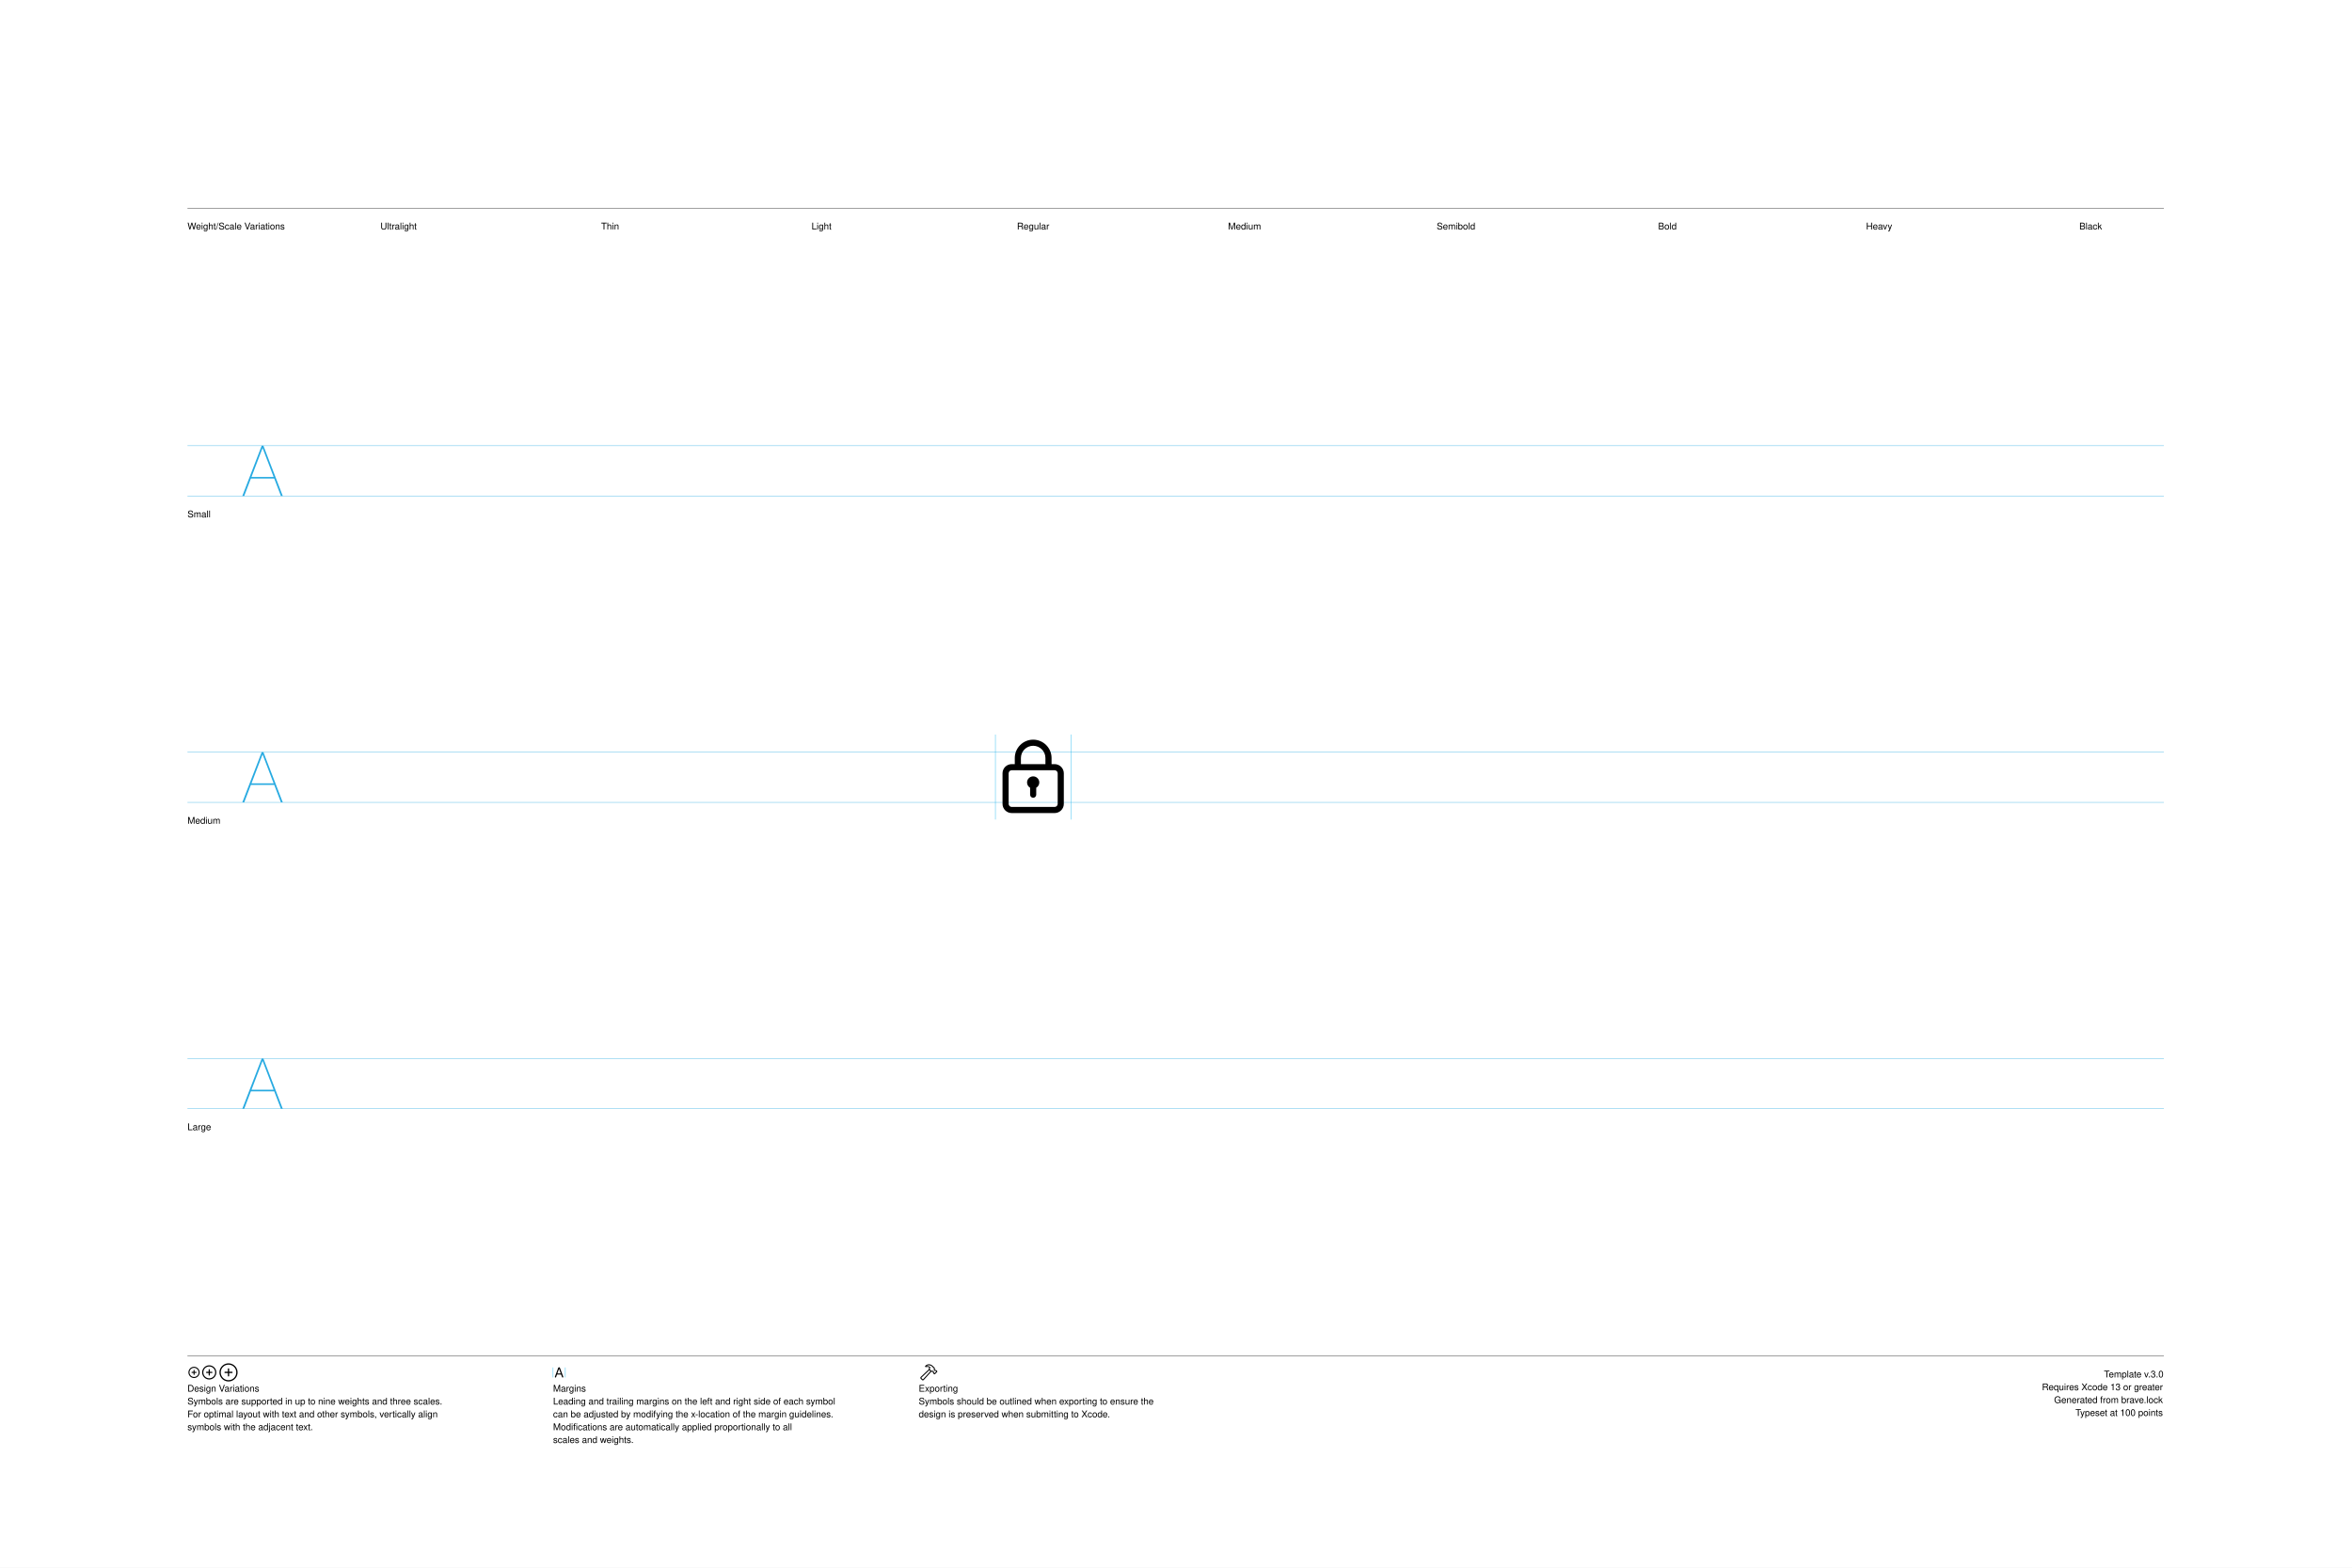
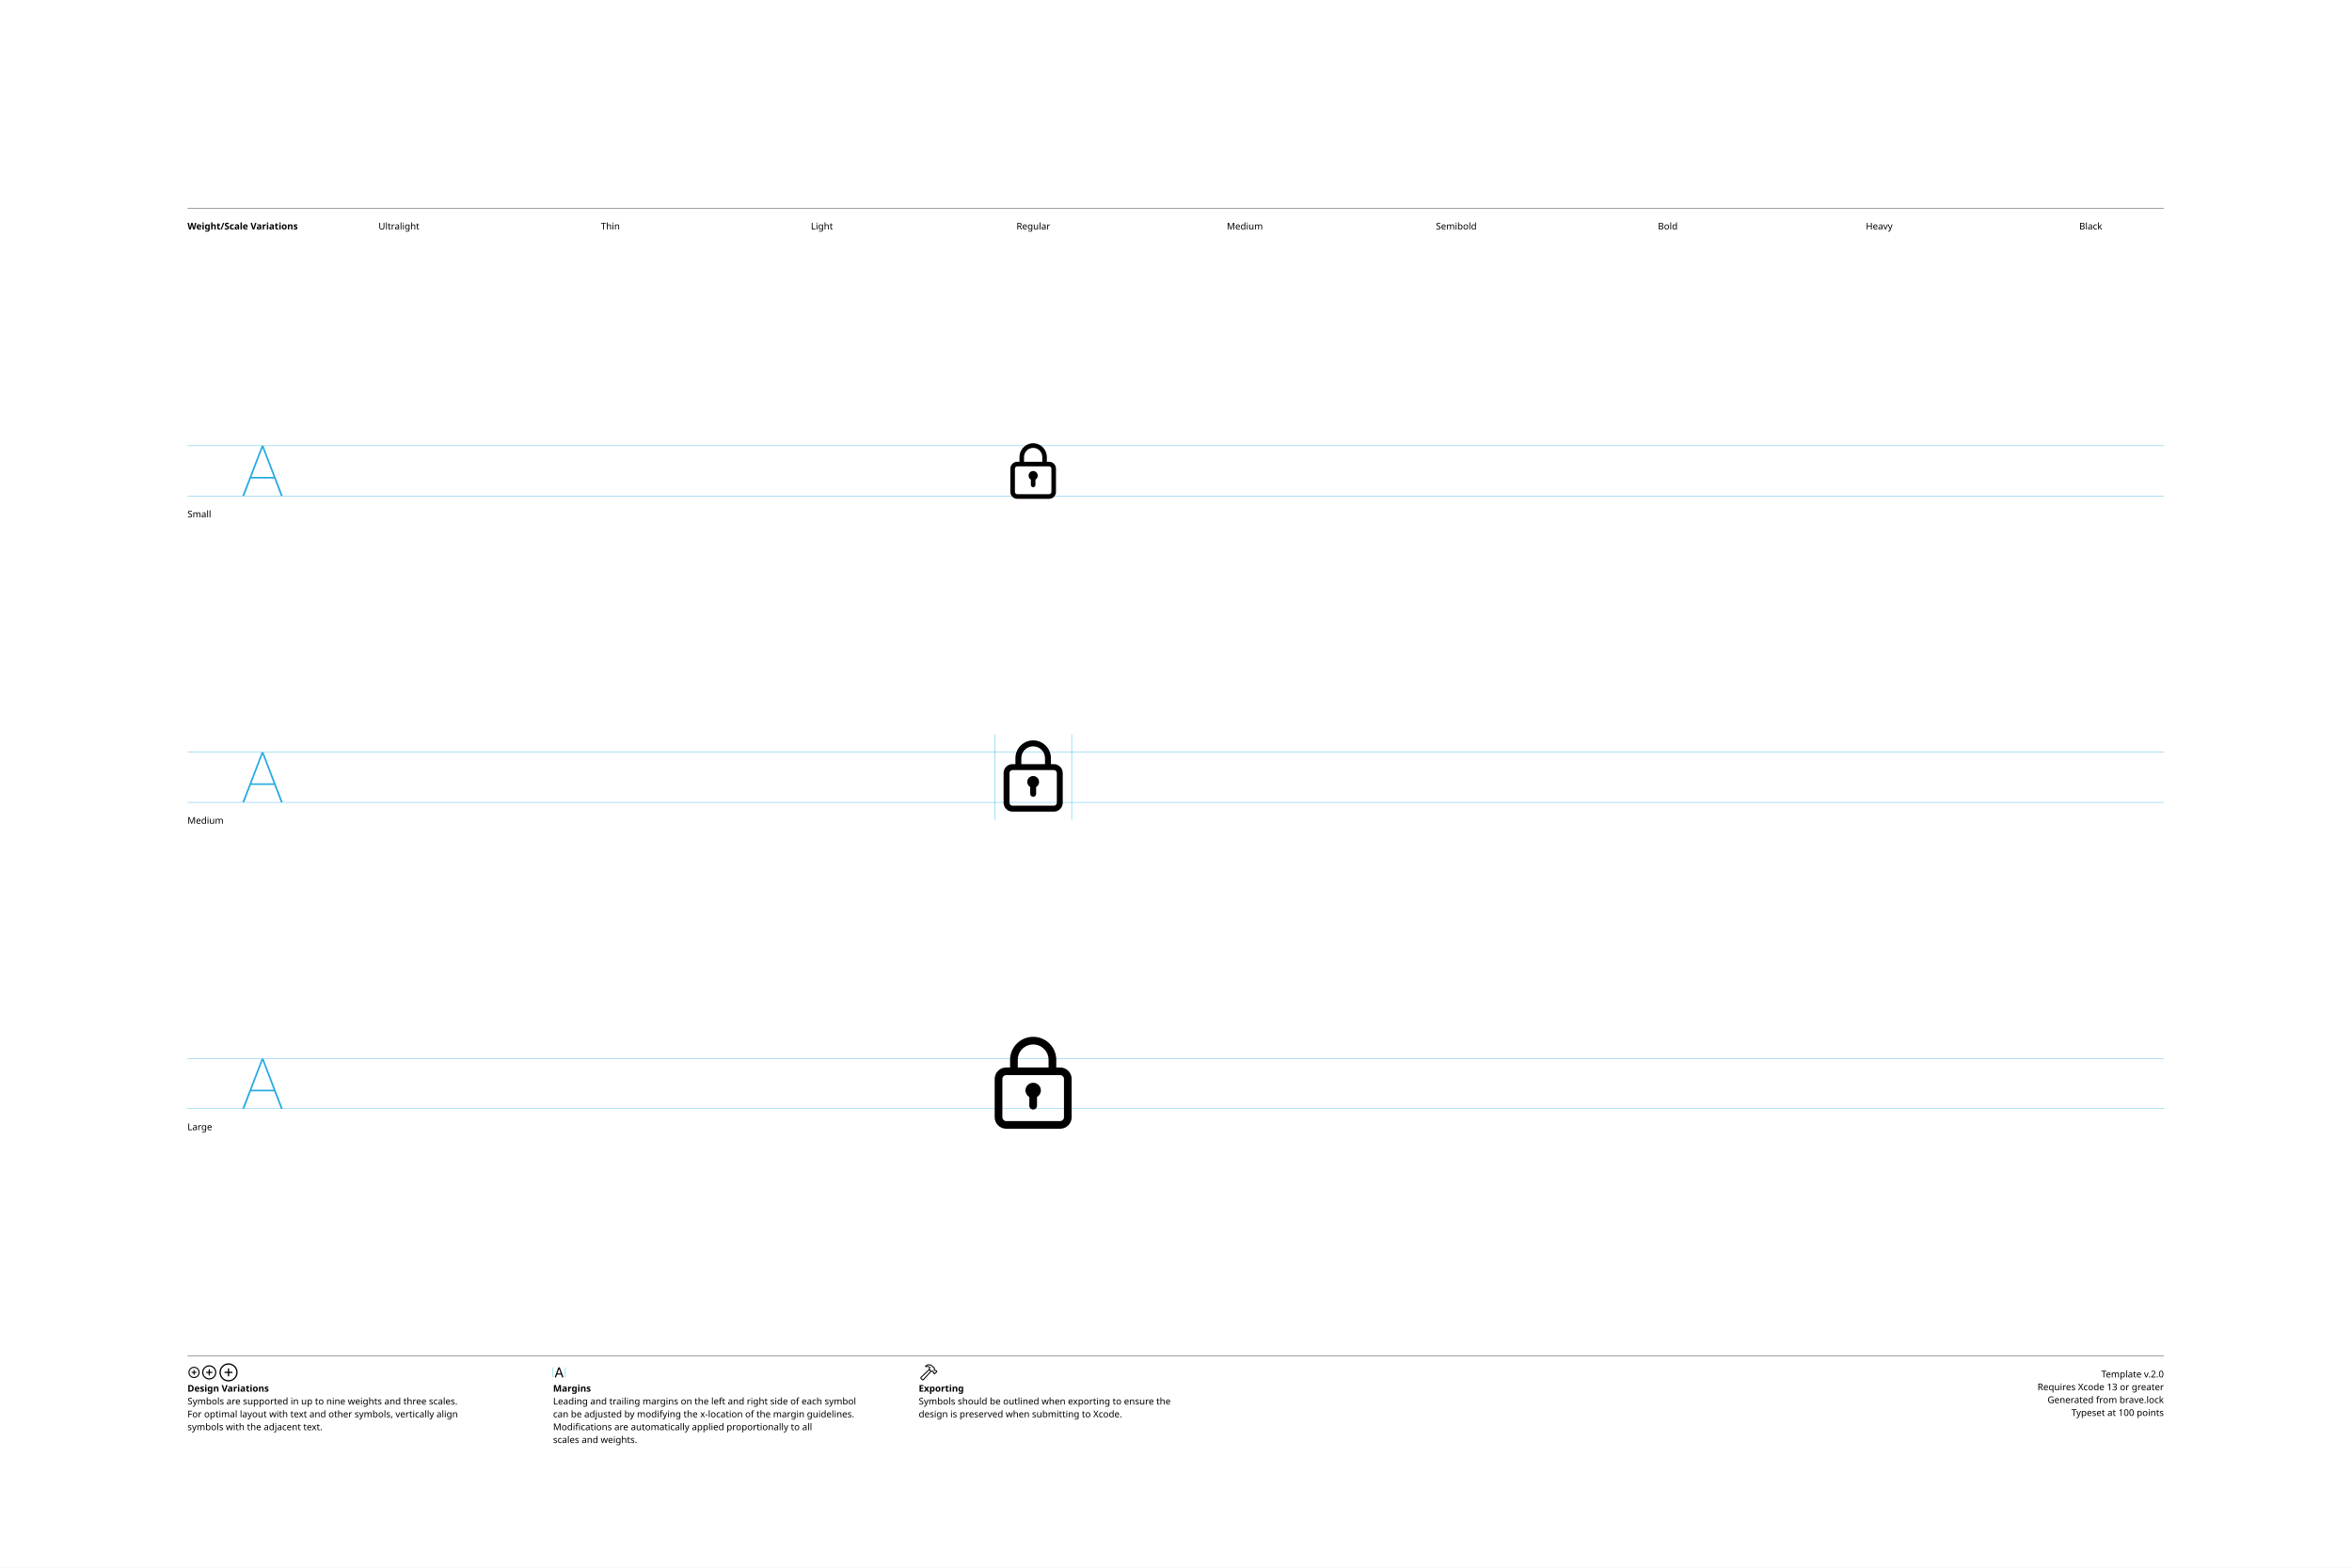
- <svg xmlns="http://www.w3.org/2000/svg" width="3300px" height="2200px" viewBox="0 0 3300 2200" version="1.1">
-   <g id="Page-1" stroke="none" stroke-width="1" fill="none" fill-rule="evenodd">
-     <g id="brave.lock">
-       <g id="Notes">
-         <rect id="artboard" fill="#FFFFFF" fill-rule="nonzero" x="0" y="0" width="3300" height="2200" />
-         <line x1="263" y1="292" x2="3036" y2="292" id="Path" stroke="#000000" stroke-width="0.5" />
-         <text id="Weight/Scale-Variations" fill="#000000" fill-rule="nonzero" font-family="Helvetica" font-size="13" font-weight="normal">
-           <tspan x="263" y="322">Weight/Scale Variations</tspan>
-         </text>
-         <text id="Ultralight" fill="#000000" fill-rule="nonzero" font-family="Helvetica" font-size="13" font-weight="normal">
-           <tspan x="533.711" y="322">Ultralight</tspan>
-         </text>
-         <text id="Thin" fill="#000000" fill-rule="nonzero" font-family="Helvetica" font-size="13" font-weight="normal">
-           <tspan x="843.422" y="322">Thin</tspan>
-         </text>
-         <text id="Light" fill="#000000" fill-rule="nonzero" font-family="Helvetica" font-size="13" font-weight="normal">
-           <tspan x="1138.63" y="322">Light</tspan>
-         </text>
-         <text id="Regular" fill="#000000" fill-rule="nonzero" font-family="Helvetica" font-size="13" font-weight="normal">
-           <tspan x="1426.84" y="322">Regular</tspan>
-         </text>
-         <text id="Medium" fill="#000000" fill-rule="nonzero" font-family="Helvetica" font-size="13" font-weight="normal">
-           <tspan x="1723.06" y="322">Medium</tspan>
-         </text>
-         <text id="Semibold" fill="#000000" fill-rule="nonzero" font-family="Helvetica" font-size="13" font-weight="normal">
-           <tspan x="2015.77" y="322">Semibold</tspan>
-         </text>
-         <text id="Bold" fill="#000000" fill-rule="nonzero" font-family="Helvetica" font-size="13" font-weight="normal">
-           <tspan x="2326.48" y="322">Bold</tspan>
-         </text>
-         <text id="Heavy" fill="#000000" fill-rule="nonzero" font-family="Helvetica" font-size="13" font-weight="normal">
-           <tspan x="2618.19" y="322">Heavy</tspan>
-         </text>
-         <text id="Black" fill="#000000" fill-rule="nonzero" font-family="Helvetica" font-size="13" font-weight="normal">
-           <tspan x="2917.4" y="322">Black</tspan>
-         </text>
-         <line x1="263" y1="1903" x2="3036" y2="1903" id="Path" stroke="#000000" stroke-width="0.5" />
-         <g id="Group" transform="translate(264, 1918)" fill="#000000" fill-rule="nonzero">
-           <path d="M8.248,15.83 C9.329,15.83 10.344,15.625 11.295,15.215 C12.245,14.805 13.084,14.235 13.81,13.506 C14.535,12.777 15.105,11.937 15.519,10.986 C15.932,10.036 16.139,9.023 16.139,7.949 C16.139,6.875 15.932,5.863 15.519,4.912 C15.105,3.962 14.534,3.122 13.805,2.393 C13.075,1.663 12.236,1.094 11.285,0.684 C10.335,0.273 9.319,0.068 8.238,0.068 C7.164,0.068 6.152,0.273 5.201,0.684 C4.251,1.094 3.414,1.663 2.691,2.393 C1.969,3.122 1.401,3.962 0.987,4.912 C0.574,5.863 0.367,6.875 0.367,7.949 C0.367,9.023 0.574,10.036 0.987,10.986 C1.401,11.937 1.97,12.777 2.696,13.506 C3.422,14.235 4.26,14.805 5.211,15.215 C6.161,15.625 7.174,15.83 8.248,15.83 Z M8.248,14.346 C7.363,14.346 6.534,14.181 5.763,13.853 C4.991,13.524 4.314,13.066 3.731,12.48 C3.149,11.895 2.693,11.214 2.364,10.439 C2.035,9.665 1.871,8.835 1.871,7.949 C1.871,7.064 2.034,6.234 2.359,5.459 C2.685,4.684 3.139,4.004 3.722,3.418 C4.304,2.832 4.981,2.375 5.753,2.046 C6.524,1.717 7.353,1.553 8.238,1.553 C9.13,1.553 9.962,1.717 10.733,2.046 C11.505,2.375 12.184,2.832 12.77,3.418 C13.355,4.004 13.814,4.684 14.146,5.459 C14.479,6.234 14.645,7.064 14.645,7.949 C14.645,8.835 14.48,9.665 14.151,10.439 C13.823,11.214 13.367,11.895 12.784,12.48 C12.202,13.066 11.523,13.524 10.748,13.853 C9.973,14.181 9.14,14.346 8.248,14.346 Z M4.654,7.949 C4.654,8.164 4.723,8.338 4.859,8.472 C4.996,8.605 5.178,8.672 5.406,8.672 L7.516,8.672 L7.516,10.791 C7.516,11.006 7.581,11.183 7.711,11.323 C7.841,11.463 8.017,11.533 8.238,11.533 C8.453,11.533 8.631,11.463 8.771,11.323 C8.91,11.183 8.98,11.006 8.98,10.791 L8.98,8.672 L11.09,8.672 C11.311,8.672 11.49,8.605 11.627,8.472 C11.764,8.338 11.832,8.164 11.832,7.949 C11.832,7.728 11.764,7.549 11.627,7.412 C11.49,7.275 11.311,7.207 11.09,7.207 L8.98,7.207 L8.98,5.098 C8.98,4.876 8.91,4.696 8.771,4.556 C8.631,4.416 8.453,4.346 8.238,4.346 C8.017,4.346 7.841,4.416 7.711,4.556 C7.581,4.696 7.516,4.876 7.516,5.098 L7.516,7.207 L5.406,7.207 C5.178,7.207 4.996,7.275 4.859,7.412 C4.723,7.549 4.654,7.728 4.654,7.949 Z" id="Shape" />
-         </g>
-         <g id="Group" transform="translate(282.867, 1915)" fill="#000000" fill-rule="nonzero">
-           <path d="M10.709,20.91 C12.07,20.91 13.351,20.65 14.552,20.129 C15.753,19.608 16.812,18.889 17.73,17.971 C18.648,17.053 19.368,15.993 19.889,14.792 C20.41,13.591 20.67,12.31 20.67,10.949 C20.67,9.589 20.41,8.308 19.889,7.106 C19.368,5.905 18.648,4.846 17.73,3.928 C16.812,3.01 15.751,2.29 14.547,1.77 C13.342,1.249 12.06,0.988 10.699,0.988 C9.339,0.988 8.058,1.249 6.856,1.77 C5.655,2.29 4.597,3.01 3.683,3.928 C2.768,4.846 2.05,5.905 1.529,7.106 C1.008,8.308 0.748,9.589 0.748,10.949 C0.748,12.31 1.008,13.591 1.529,14.792 C2.05,15.993 2.77,17.053 3.688,17.971 C4.605,18.889 5.665,19.608 6.866,20.129 C8.067,20.65 9.348,20.91 10.709,20.91 Z M10.709,19.25 C9.557,19.25 8.479,19.035 7.477,18.605 C6.474,18.176 5.593,17.582 4.835,16.823 C4.077,16.065 3.484,15.184 3.058,14.182 C2.631,13.179 2.418,12.102 2.418,10.949 C2.418,9.797 2.631,8.719 3.058,7.717 C3.484,6.714 4.075,5.832 4.83,5.07 C5.585,4.309 6.464,3.715 7.467,3.288 C8.469,2.862 9.547,2.648 10.699,2.648 C11.852,2.648 12.929,2.862 13.932,3.288 C14.934,3.715 15.816,4.309 16.578,5.07 C17.34,5.832 17.936,6.714 18.365,7.717 C18.795,8.719 19.01,9.797 19.01,10.949 C19.01,12.102 18.797,13.179 18.37,14.182 C17.944,15.184 17.351,16.065 16.593,16.823 C15.834,17.582 14.952,18.176 13.946,18.605 C12.94,19.035 11.861,19.25 10.709,19.25 Z M6.178,10.949 C6.178,11.184 6.256,11.376 6.412,11.525 C6.568,11.675 6.77,11.75 7.018,11.75 L9.889,11.75 L9.889,14.631 C9.889,14.878 9.964,15.078 10.113,15.231 C10.263,15.384 10.455,15.461 10.69,15.461 C10.937,15.461 11.137,15.384 11.29,15.231 C11.443,15.078 11.52,14.878 11.52,14.631 L11.52,11.75 L14.4,11.75 C14.648,11.75 14.848,11.675 15.001,11.525 C15.154,11.376 15.23,11.184 15.23,10.949 C15.23,10.702 15.154,10.502 15.001,10.349 C14.848,10.196 14.648,10.119 14.4,10.119 L11.52,10.119 L11.52,7.248 C11.52,6.994 11.443,6.791 11.29,6.638 C11.137,6.485 10.937,6.408 10.69,6.408 C10.455,6.408 10.263,6.486 10.113,6.643 C9.964,6.799 9.889,7.001 9.889,7.248 L9.889,10.119 L7.018,10.119 C6.764,10.119 6.56,10.196 6.407,10.349 C6.254,10.502 6.178,10.702 6.178,10.949 Z" id="Shape" />
-         </g>
-         <g id="Group" transform="translate(307.646, 1913)" fill="#000000" fill-rule="nonzero">
-           <path d="M12.971,25.664 C14.364,25.664 15.694,25.448 16.96,25.015 C18.226,24.582 19.39,23.975 20.451,23.193 C21.512,22.412 22.435,21.491 23.22,20.43 C24.004,19.368 24.613,18.203 25.046,16.934 C25.479,15.664 25.695,14.336 25.695,12.949 C25.695,11.556 25.479,10.226 25.046,8.96 C24.613,7.694 24.004,6.53 23.22,5.469 C22.435,4.408 21.512,3.485 20.451,2.7 C19.39,1.916 18.225,1.307 16.955,0.874 C15.686,0.441 14.354,0.225 12.961,0.225 C11.568,0.225 10.238,0.441 8.972,0.874 C7.705,1.307 6.543,1.916 5.485,2.7 C4.427,3.485 3.506,4.408 2.722,5.469 C1.937,6.53 1.33,7.694 0.9,8.96 C0.471,10.226 0.256,11.556 0.256,12.949 C0.256,14.336 0.472,15.664 0.905,16.934 C1.338,18.203 1.945,19.368 2.727,20.43 C3.508,21.491 4.429,22.412 5.49,23.193 C6.551,23.975 7.715,24.582 8.981,25.015 C10.248,25.448 11.578,25.664 12.971,25.664 Z M12.971,23.848 C11.766,23.848 10.619,23.664 9.528,23.296 C8.438,22.928 7.44,22.412 6.535,21.748 C5.63,21.084 4.844,20.298 4.177,19.39 C3.509,18.481 2.993,17.482 2.629,16.392 C2.264,15.301 2.082,14.154 2.082,12.949 C2.082,11.738 2.264,10.588 2.629,9.497 C2.993,8.407 3.508,7.407 4.172,6.499 C4.836,5.591 5.62,4.805 6.525,4.141 C7.43,3.477 8.428,2.962 9.519,2.598 C10.609,2.233 11.757,2.051 12.961,2.051 C14.172,2.051 15.323,2.233 16.413,2.598 C17.504,2.962 18.503,3.477 19.411,4.141 C20.319,4.805 21.105,5.591 21.77,6.499 C22.434,7.407 22.95,8.407 23.317,9.497 C23.685,10.588 23.869,11.738 23.869,12.949 C23.876,14.154 23.697,15.301 23.332,16.392 C22.967,17.482 22.452,18.481 21.784,19.39 C21.117,20.298 20.329,21.084 19.421,21.748 C18.513,22.412 17.513,22.928 16.423,23.296 C15.332,23.664 14.182,23.848 12.971,23.848 Z M7.199,12.949 C7.199,13.203 7.285,13.413 7.458,13.579 C7.631,13.745 7.85,13.828 8.117,13.828 L12.062,13.828 L12.062,17.783 C12.062,18.05 12.146,18.27 12.312,18.442 C12.477,18.615 12.691,18.701 12.951,18.701 C13.218,18.701 13.438,18.617 13.61,18.447 C13.783,18.278 13.869,18.057 13.869,17.783 L13.869,13.828 L17.824,13.828 C18.091,13.828 18.309,13.745 18.479,13.579 C18.648,13.413 18.732,13.203 18.732,12.949 C18.732,12.676 18.648,12.454 18.479,12.285 C18.309,12.116 18.091,12.031 17.824,12.031 L13.869,12.031 L13.869,8.086 C13.869,7.812 13.783,7.59 13.61,7.417 C13.438,7.244 13.218,7.158 12.951,7.158 C12.691,7.158 12.477,7.244 12.312,7.417 C12.146,7.59 12.062,7.812 12.062,8.086 L12.062,12.031 L8.117,12.031 C7.844,12.031 7.622,12.116 7.453,12.285 C7.284,12.454 7.199,12.676 7.199,12.949 Z" id="Shape" />
-         </g>
-         <text id="Design-Variations" fill="#000000" fill-rule="nonzero" font-family="Helvetica" font-size="13" font-weight="normal">
-           <tspan x="263" y="1953">Design Variations</tspan>
-         </text>
-         <text id="Symbols-are-supported-in-up-to-nine-weights-and-three-scales." fill="#000000" fill-rule="nonzero" font-family="Helvetica" font-size="13" font-weight="normal">
-           <tspan x="263" y="1971">Symbols are supported in up to nine weights and three scales.</tspan>
-         </text>
-         <text id="For-optimal-layout-with-text-and-other-symbols,-vertically-align" fill="#000000" fill-rule="nonzero" font-family="Helvetica" font-size="13" font-weight="normal">
-           <tspan x="263" y="1989">For optimal layout with text and other symbols, vertically align</tspan>
-         </text>
-         <text id="symbols-with-the-adjacent-text." fill="#000000" fill-rule="nonzero" font-family="Helvetica" font-size="13" font-weight="normal">
-           <tspan x="263" y="2007">symbols with the adjacent text.</tspan>
-         </text>
-         <line x1="776" y1="1919" x2="776" y2="1933" id="Path" stroke="#00AEEF" stroke-width="0.5" />
-         <g id="Group" transform="translate(778, 1918)" fill="#000000" fill-rule="nonzero">
-           <path d="M1.311,15.156 C1.571,15.156 1.773,15.101 1.916,14.99 C2.059,14.88 2.176,14.688 2.268,14.414 L3.527,10.967 L9.289,10.967 L10.549,14.414 C10.64,14.688 10.757,14.88 10.9,14.99 C11.044,15.101 11.242,15.156 11.496,15.156 C11.757,15.156 11.963,15.085 12.116,14.941 C12.269,14.798 12.346,14.603 12.346,14.355 C12.346,14.206 12.31,14.03 12.238,13.828 L7.658,1.631 C7.541,1.331 7.382,1.107 7.18,0.957 C6.978,0.807 6.721,0.732 6.408,0.732 C5.803,0.732 5.393,1.029 5.178,1.621 L0.598,13.838 C0.526,14.04 0.49,14.215 0.49,14.365 C0.49,14.613 0.563,14.806 0.71,14.946 C0.856,15.086 1.057,15.156 1.311,15.156 Z M4.006,9.482 L6.379,2.91 L6.428,2.91 L8.801,9.482 L4.006,9.482 Z" id="Shape" />
-         </g>
-         <line x1="793.197" y1="1919" x2="793.197" y2="1933" id="Path" stroke="#00AEEF" stroke-width="0.5" />
-         <text id="Margins" fill="#000000" fill-rule="nonzero" font-family="Helvetica" font-size="13" font-weight="normal">
-           <tspan x="776" y="1953">Margins</tspan>
-         </text>
-         <text id="Leading-and-trailing-margins-on-the-left-and-right-side-of-each-symbol" fill="#000000" fill-rule="nonzero" font-family="Helvetica" font-size="13" font-weight="normal">
-           <tspan x="776" y="1971">Leading and trailing margins on the left and right side of each symbol</tspan>
-         </text>
-         <text id="can-be-adjusted-by-modifying-the-x-location-of-the-margin-guidelines." fill="#000000" fill-rule="nonzero" font-family="Helvetica" font-size="13" font-weight="normal">
-           <tspan x="776" y="1989">can be adjusted by modifying the x-location of the margin guidelines.</tspan>
-         </text>
-         <text id="Modifications-are-automatically-applied-proportionally-to-all" fill="#000000" fill-rule="nonzero" font-family="Helvetica" font-size="13" font-weight="normal">
-           <tspan x="776" y="2007">Modifications are automatically applied proportionally to all</tspan>
-         </text>
-         <text id="scales-and-weights." fill="#000000" fill-rule="nonzero" font-family="Helvetica" font-size="13" font-weight="normal">
-           <tspan x="776" y="2025">scales and weights.</tspan>
-         </text>
-         <g id="Group" transform="translate(1291, 1914)" fill="#000000" fill-rule="nonzero">
-           <path d="M0.842,20.865 L2.541,22.574 C2.971,23.01 3.425,23.212 3.903,23.18 C4.382,23.147 4.852,22.874 5.314,22.359 L16.008,10.572 L15.041,9.596 L4.426,21.275 C4.25,21.477 4.073,21.591 3.894,21.617 C3.715,21.643 3.508,21.539 3.273,21.305 L2.102,20.143 C1.867,19.908 1.765,19.701 1.794,19.522 C1.823,19.343 1.939,19.163 2.141,18.98 L13.615,8.18 L12.639,7.213 L1.047,18.102 C0.552,18.557 0.287,19.023 0.251,19.498 C0.215,19.973 0.412,20.429 0.842,20.865 Z M7.258,2.672 C7.049,2.874 6.932,3.105 6.906,3.365 C6.88,3.626 6.926,3.854 7.043,4.049 C7.16,4.231 7.331,4.368 7.556,4.459 C7.78,4.55 8.055,4.557 8.381,4.479 C9.11,4.309 9.849,4.239 10.598,4.269 C11.346,4.298 12.079,4.547 12.795,5.016 L12.209,6.471 C12.04,6.887 11.993,7.25 12.067,7.56 C12.142,7.869 12.313,8.16 12.58,8.434 L14.875,10.748 C15.116,10.995 15.35,11.139 15.578,11.178 C15.806,11.217 16.06,11.21 16.34,11.158 L17.404,10.963 L18.068,11.637 L18.029,12.193 C18.01,12.441 18.041,12.669 18.122,12.877 C18.203,13.085 18.365,13.31 18.605,13.551 L19.367,14.293 C19.608,14.534 19.87,14.659 20.153,14.669 C20.436,14.679 20.695,14.566 20.93,14.332 L23.84,11.412 C24.074,11.178 24.188,10.922 24.182,10.646 C24.175,10.369 24.051,10.11 23.811,9.869 L23.039,9.107 C22.805,8.867 22.585,8.702 22.38,8.614 C22.175,8.526 21.952,8.492 21.711,8.512 L21.135,8.56 L20.49,7.926 L20.734,6.803 C20.799,6.523 20.786,6.261 20.695,6.017 C20.604,5.772 20.412,5.504 20.119,5.211 L17.922,3.023 C17.089,2.197 16.201,1.577 15.261,1.163 C14.32,0.75 13.373,0.535 12.419,0.519 C11.465,0.502 10.547,0.676 9.665,1.041 C8.783,1.406 7.98,1.949 7.258,2.672 Z M8.752,3.043 C9.357,2.6 10.007,2.284 10.7,2.096 C11.394,1.907 12.095,1.847 12.805,1.915 C13.514,1.983 14.203,2.174 14.87,2.486 C15.537,2.799 16.148,3.235 16.701,3.795 L19.133,6.207 C19.25,6.324 19.323,6.438 19.352,6.549 C19.382,6.659 19.377,6.799 19.338,6.969 L19.016,8.453 L20.52,9.938 L21.506,9.879 C21.63,9.872 21.724,9.881 21.789,9.903 C21.854,9.926 21.936,9.986 22.033,10.084 L22.609,10.66 L20.168,13.102 L19.592,12.525 C19.494,12.428 19.432,12.346 19.406,12.281 C19.38,12.216 19.37,12.118 19.377,11.988 L19.445,11.012 L17.951,9.527 L16.428,9.781 C16.265,9.814 16.136,9.819 16.042,9.796 C15.948,9.773 15.839,9.703 15.715,9.586 L13.713,7.584 C13.583,7.467 13.509,7.354 13.493,7.247 C13.477,7.14 13.508,6.995 13.586,6.812 L14.465,4.723 C13.684,3.994 12.805,3.489 11.828,3.209 C10.852,2.929 9.855,2.939 8.84,3.238 C8.762,3.258 8.711,3.243 8.688,3.194 C8.666,3.146 8.687,3.095 8.752,3.043 Z" id="Shape" />
-         </g>
-         <text id="Exporting" fill="#000000" fill-rule="nonzero" font-family="Helvetica" font-size="13" font-weight="normal">
-           <tspan x="1289" y="1953">Exporting</tspan>
-         </text>
-         <text id="Symbols-should-be-outlined-when-exporting-to-ensure-the" fill="#000000" fill-rule="nonzero" font-family="Helvetica" font-size="13" font-weight="normal">
-           <tspan x="1289" y="1971">Symbols should be outlined when exporting to ensure the</tspan>
-         </text>
-         <text id="design-is-preserved-when-submitting-to-Xcode." fill="#000000" fill-rule="nonzero" font-family="Helvetica" font-size="13" font-weight="normal">
-           <tspan x="1289" y="1989">design is preserved when submitting to Xcode.</tspan>
-         </text>
-         <text id="template-version" fill="#000000" fill-rule="nonzero" font-family="Helvetica" font-size="13" font-weight="normal">
-           <tspan x="2952" y="1933">Template v.3.0</tspan>
-         </text>
-         <text id="Requires-Xcode-13-or-greater" fill="#000000" fill-rule="nonzero" font-family="Helvetica" font-size="13" font-weight="normal">
-           <tspan x="2865" y="1951">Requires Xcode 13 or greater</tspan>
-         </text>
-         <text id="descriptive-name" fill="#000000" fill-rule="nonzero" font-family="Helvetica" font-size="13" font-weight="normal">
-           <tspan x="2882" y="1969">Generated from brave.lock</tspan>
-         </text>
-         <text id="Typeset-at-100-points" fill="#000000" fill-rule="nonzero" font-family="Helvetica" font-size="13" font-weight="normal">
-           <tspan x="2912" y="1987">Typeset at 100 points</tspan>
-         </text>
-         <text id="Small" fill="#000000" fill-rule="nonzero" font-family="Helvetica" font-size="13" font-weight="normal">
-           <tspan x="263" y="726">Small</tspan>
-         </text>
-         <text id="Medium" fill="#000000" fill-rule="nonzero" font-family="Helvetica" font-size="13" font-weight="normal">
-           <tspan x="263" y="1156">Medium</tspan>
-         </text>
-         <text id="Large" fill="#000000" fill-rule="nonzero" font-family="Helvetica" font-size="13" font-weight="normal">
-           <tspan x="263" y="1586">Large</tspan>
-         </text>
-       </g>
-       <g id="Guides" transform="translate(263, 625)">
-         <g id="H-reference" transform="translate(76, 0)" fill="#27AAE1" fill-rule="nonzero">
-           <path d="M0.977,71 L3.662,71 L29.346,3.861 L30.029,3.861 L30.029,0.541 L28.125,0.541 L0.977,71 Z M11.67,46.537 L46.973,46.537 L46.24,44.291 L12.451,44.291 L11.67,46.537 Z M55.127,71 L57.764,71 L30.615,0.541 L29.443,0.541 L29.443,3.861 L55.127,71 Z" id="Shape" />
-         </g>
-         <line x1="0" y1="71" x2="2773" y2="71" id="Baseline-S" stroke="#27AAE1" stroke-width="0.5" />
-         <line x1="0" y1="0.541" x2="2773" y2="0.541" id="Capline-S" stroke="#27AAE1" stroke-width="0.5" />
-         <g id="H-reference" transform="translate(76, 430)" fill="#27AAE1" fill-rule="nonzero">
-           <path d="M0.977,71 L3.662,71 L29.346,3.861 L30.029,3.861 L30.029,0.541 L28.125,0.541 L0.977,71 Z M11.67,46.537 L46.973,46.537 L46.24,44.291 L12.451,44.291 L11.67,46.537 Z M55.127,71 L57.764,71 L30.615,0.541 L29.443,0.541 L29.443,3.861 L55.127,71 Z" id="Shape" />
-         </g>
-         <line x1="0" y1="501" x2="2773" y2="501" id="Baseline-M" stroke="#27AAE1" stroke-width="0.5" />
-         <line x1="0" y1="430.54" x2="2773" y2="430.54" id="Capline-M" stroke="#27AAE1" stroke-width="0.5" />
-         <g id="H-reference" transform="translate(76, 860)" fill="#27AAE1" fill-rule="nonzero">
-           <path d="M0.977,71 L3.662,71 L29.346,3.861 L30.029,3.861 L30.029,0.541 L28.125,0.541 L0.977,71 Z M11.67,46.537 L46.973,46.537 L46.24,44.291 L12.451,44.291 L11.67,46.537 Z M55.127,71 L57.764,71 L30.615,0.541 L29.443,0.541 L29.443,3.861 L55.127,71 Z" id="Shape" />
-         </g>
-         <line x1="0" y1="931" x2="2773" y2="931" id="Baseline-L" stroke="#27AAE1" stroke-width="0.5" />
-         <line x1="0" y1="860.54" x2="2773" y2="860.54" id="Capline-L" stroke="#27AAE1" stroke-width="0.5" />
-         <line x1="1133.6" y1="405.78" x2="1133.6" y2="525.12" id="left-margin-Regular-M" stroke="#00AEEF" stroke-width="0.5" />
-         <line x1="1240.09" y1="405.78" x2="1240.09" y2="525.12" id="right-margin-Regular-M" stroke="#00AEEF" stroke-width="0.5" />
-       </g>
-       <g id="Symbols" transform="translate(1406, 1038)" fill="#000000" fill-rule="nonzero">
-         <g id="Regular-M" transform="translate(0.6, 0)">
-           <path d="M73.1,103 L12.9,103 C5.788,103 0,97.228 0,90.125 L0,47.208 C0,40.11 5.788,34.333 12.9,34.333 L17.2,34.333 L17.2,25.75 C17.2,11.553 28.771,0 43,0 C57.229,0 68.8,11.553 68.8,25.75 L68.8,34.333 L73.1,34.333 C80.212,34.333 86,40.11 86,47.208 L86,90.125 C86,97.228 80.212,103 73.1,103 Z M43,8.583 C33.514,8.583 25.8,16.283 25.8,25.75 L25.8,34.333 L60.2,34.333 L60.2,25.75 C60.2,16.283 52.486,8.583 43,8.583 Z M77.4,47.208 C77.4,44.839 75.469,42.917 73.1,42.917 L12.9,42.917 C10.531,42.917 8.6,44.839 8.6,47.208 L8.6,90.125 C8.6,92.49 10.531,94.417 12.9,94.417 L73.1,94.417 C75.469,94.417 77.4,92.49 77.4,90.125 L77.4,47.208 Z M47.3,67.474 L47.3,77.25 C47.3,79.619 45.374,81.542 43,81.542 C40.626,81.542 38.7,79.619 38.7,77.25 L38.7,67.474 C36.142,65.984 34.4,63.246 34.4,60.083 C34.4,55.35 38.257,51.5 43,51.5 C47.743,51.5 51.6,55.35 51.6,60.083 C51.6,63.246 49.858,65.984 47.3,67.474 Z" id="Shape" />
-         </g>
-       </g>
+ <svg xmlns="http://www.w3.org/2000/svg" version="1.1" width="3300" height="2200">
+   <g id="Notes">
+     <rect height="2200" id="artboard" style="fill:white;opacity:1" width="3300" x="0" y="0" />
+     <line style="fill:none;stroke:black;opacity:1;stroke-width:0.5;" x1="263" x2="3036" y1="292" y2="292" />
+     <text style="stroke:none;fill:black;font-family:sans-serif;font-size:13;font-weight:bold;" transform="matrix(1 0 0 1 263 322)">Weight/Scale Variations</text>
+     <text style="stroke:none;fill:black;font-family:sans-serif;font-size:13;text-anchor:middle;" transform="matrix(1 0 0 1 559.711 322)">Ultralight</text>
+     <text style="stroke:none;fill:black;font-family:sans-serif;font-size:13;text-anchor:middle;" transform="matrix(1 0 0 1 856.422 322)">Thin</text>
+     <text style="stroke:none;fill:black;font-family:sans-serif;font-size:13;text-anchor:middle;" transform="matrix(1 0 0 1 1153.13 322)">Light</text>
+     <text style="stroke:none;fill:black;font-family:sans-serif;font-size:13;text-anchor:middle;" transform="matrix(1 0 0 1 1449.84 322)">Regular</text>
+     <text style="stroke:none;fill:black;font-family:sans-serif;font-size:13;text-anchor:middle;" transform="matrix(1 0 0 1 1746.56 322)">Medium</text>
+     <text style="stroke:none;fill:black;font-family:sans-serif;font-size:13;text-anchor:middle;" transform="matrix(1 0 0 1 2043.27 322)">Semibold</text>
+     <text style="stroke:none;fill:black;font-family:sans-serif;font-size:13;text-anchor:middle;" transform="matrix(1 0 0 1 2339.98 322)">Bold</text>
+     <text style="stroke:none;fill:black;font-family:sans-serif;font-size:13;text-anchor:middle;" transform="matrix(1 0 0 1 2636.69 322)">Heavy</text>
+     <text style="stroke:none;fill:black;font-family:sans-serif;font-size:13;text-anchor:middle;" transform="matrix(1 0 0 1 2933.4 322)">Black</text>
+     <line style="fill:none;stroke:black;opacity:1;stroke-width:0.5;" x1="263" x2="3036" y1="1903" y2="1903" />
+     <g transform="matrix(1 0 0 1 263 1933)">
+       <path d="M9.248 0.83Q10.869 0.83 12.295 0.215Q13.721-0.4 14.81-1.494Q15.898-2.588 16.519-4.014Q17.139-5.439 17.139-7.051Q17.139-8.662 16.519-10.088Q15.898-11.514 14.805-12.607Q13.711-13.701 12.285-14.316Q10.859-14.932 9.238-14.932Q7.627-14.932 6.201-14.316Q4.775-13.701 3.691-12.607Q2.607-11.514 1.987-10.088Q1.367-8.662 1.367-7.051Q1.367-5.439 1.987-4.014Q2.607-2.588 3.696-1.494Q4.785-0.4 6.211 0.215Q7.637 0.83 9.248 0.83ZM9.248-0.654Q7.92-0.654 6.763-1.147Q5.605-1.641 4.731-2.52Q3.857-3.398 3.364-4.561Q2.871-5.723 2.871-7.051Q2.871-8.379 3.359-9.541Q3.848-10.703 4.722-11.582Q5.596-12.461 6.753-12.954Q7.91-13.447 9.238-13.447Q10.576-13.447 11.733-12.954Q12.891-12.461 13.77-11.582Q14.648-10.703 15.146-9.541Q15.645-8.379 15.645-7.051Q15.645-5.723 15.151-4.561Q14.658-3.398 13.784-2.52Q12.91-1.641 11.748-1.147Q10.586-0.654 9.248-0.654ZM5.654-7.051Q5.654-6.729 5.859-6.528Q6.064-6.328 6.406-6.328L8.516-6.328L8.516-4.209Q8.516-3.887 8.711-3.677Q8.906-3.467 9.238-3.467Q9.561-3.467 9.771-3.677Q9.98-3.887 9.98-4.209L9.98-6.328L12.09-6.328Q12.422-6.328 12.627-6.528Q12.832-6.729 12.832-7.051Q12.832-7.383 12.627-7.588Q12.422-7.793 12.09-7.793L9.98-7.793L9.98-9.902Q9.98-10.234 9.771-10.444Q9.561-10.654 9.238-10.654Q8.906-10.654 8.711-10.444Q8.516-10.234 8.516-9.902L8.516-7.793L6.406-7.793Q6.064-7.793 5.859-7.588Q5.654-7.383 5.654-7.051Z" />
+     </g>
+     <g transform="matrix(1 0 0 1 281.867 1933)">
+       <path d="M11.709 2.91Q13.75 2.91 15.552 2.129Q17.354 1.348 18.73-0.029Q20.107-1.406 20.889-3.208Q21.67-5.01 21.67-7.051Q21.67-9.092 20.889-10.894Q20.107-12.695 18.73-14.072Q17.354-15.449 15.547-16.23Q13.74-17.012 11.699-17.012Q9.658-17.012 7.856-16.23Q6.055-15.449 4.683-14.072Q3.311-12.695 2.529-10.894Q1.748-9.092 1.748-7.051Q1.748-5.01 2.529-3.208Q3.311-1.406 4.688-0.029Q6.064 1.348 7.866 2.129Q9.668 2.91 11.709 2.91ZM11.709 1.25Q9.98 1.25 8.477 0.605Q6.973-0.039 5.835-1.177Q4.697-2.314 4.058-3.818Q3.418-5.322 3.418-7.051Q3.418-8.779 4.058-10.283Q4.697-11.787 5.83-12.93Q6.963-14.072 8.467-14.712Q9.971-15.352 11.699-15.352Q13.428-15.352 14.932-14.712Q16.436-14.072 17.578-12.93Q18.721-11.787 19.365-10.283Q20.01-8.779 20.01-7.051Q20.01-5.322 19.37-3.818Q18.73-2.314 17.593-1.177Q16.455-0.039 14.946 0.605Q13.438 1.25 11.709 1.25ZM7.178-7.051Q7.178-6.699 7.412-6.475Q7.646-6.25 8.018-6.25L10.889-6.25L10.889-3.369Q10.889-2.998 11.113-2.769Q11.338-2.539 11.69-2.539Q12.06-2.539 12.29-2.769Q12.52-2.998 12.52-3.369L12.52-6.25L15.4-6.25Q15.771-6.25 16.001-6.475Q16.23-6.699 16.23-7.051Q16.23-7.422 16.001-7.651Q15.771-7.881 15.4-7.881L12.52-7.881L12.52-10.752Q12.52-11.133 12.29-11.362Q12.06-11.592 11.69-11.592Q11.338-11.592 11.113-11.357Q10.889-11.123 10.889-10.752L10.889-7.881L8.018-7.881Q7.637-7.881 7.407-7.651Q7.178-7.422 7.178-7.051Z" />
+     </g>
+     <g transform="matrix(1 0 0 1 305.646 1933)">
+       <path d="M14.971 5.664Q17.061 5.664 18.96 5.015Q20.859 4.365 22.451 3.193Q24.043 2.021 25.22 0.43Q26.396-1.162 27.046-3.066Q27.695-4.971 27.695-7.051Q27.695-9.141 27.046-11.04Q26.396-12.94 25.22-14.531Q24.043-16.123 22.451-17.3Q20.859-18.477 18.955-19.126Q17.051-19.775 14.961-19.775Q12.871-19.775 10.972-19.126Q9.072-18.477 7.485-17.3Q5.898-16.123 4.722-14.531Q3.545-12.94 2.9-11.04Q2.256-9.141 2.256-7.051Q2.256-4.971 2.905-3.066Q3.555-1.162 4.727 0.43Q5.898 2.021 7.49 3.193Q9.082 4.365 10.981 5.015Q12.881 5.664 14.971 5.664ZM14.971 3.848Q13.164 3.848 11.528 3.296Q9.893 2.744 8.535 1.748Q7.178 0.752 6.177-0.61Q5.176-1.973 4.629-3.608Q4.082-5.244 4.082-7.051Q4.082-8.867 4.629-10.503Q5.176-12.139 6.172-13.501Q7.168-14.863 8.525-15.859Q9.883-16.855 11.519-17.402Q13.154-17.949 14.961-17.949Q16.777-17.949 18.413-17.402Q20.049-16.855 21.411-15.859Q22.773-14.863 23.77-13.501Q24.766-12.139 25.317-10.503Q25.869-8.867 25.869-7.051Q25.879-5.244 25.332-3.608Q24.785-1.973 23.784-0.61Q22.783 0.752 21.421 1.748Q20.059 2.744 18.423 3.296Q16.787 3.848 14.971 3.848ZM9.199-7.051Q9.199-6.67 9.458-6.421Q9.717-6.172 10.117-6.172L14.062-6.172L14.062-2.217Q14.062-1.816 14.312-1.558Q14.56-1.299 14.951-1.299Q15.352-1.299 15.61-1.553Q15.869-1.807 15.869-2.217L15.869-6.172L19.824-6.172Q20.225-6.172 20.479-6.421Q20.732-6.67 20.732-7.051Q20.732-7.461 20.479-7.715Q20.225-7.969 19.824-7.969L15.869-7.969L15.869-11.914Q15.869-12.324 15.61-12.583Q15.352-12.842 14.951-12.842Q14.56-12.842 14.312-12.583Q14.062-12.324 14.062-11.914L14.062-7.969L10.117-7.969Q9.707-7.969 9.453-7.715Q9.199-7.461 9.199-7.051Z" />
+     </g>
+     <text style="stroke:none;fill:black;font-family:sans-serif;font-size:13;font-weight:bold;" transform="matrix(1 0 0 1 263 1953)">Design Variations</text>
+     <text style="stroke:none;fill:black;font-family:sans-serif;font-size:13;" transform="matrix(1 0 0 1 263 1971)">Symbols are supported in up to nine weights and three scales.</text>
+     <text style="stroke:none;fill:black;font-family:sans-serif;font-size:13;" transform="matrix(1 0 0 1 263 1989)">For optimal layout with text and other symbols, vertically align</text>
+     <text style="stroke:none;fill:black;font-family:sans-serif;font-size:13;" transform="matrix(1 0 0 1 263 2007)">symbols with the adjacent text.</text>
+     <line style="fill:none;stroke:#00AEEF;stroke-width:0.5;opacity:1.0;" x1="776" x2="776" y1="1919" y2="1933" />
+     <g transform="matrix(1 0 0 1 776 1933)">
+       <path d="M3.311 0.156Q3.701 0.156 3.916-0.01Q4.131-0.176 4.268-0.586L5.527-4.033L11.289-4.033L12.549-0.586Q12.685-0.176 12.9-0.01Q13.115 0.156 13.496 0.156Q13.887 0.156 14.116-0.059Q14.346-0.273 14.346-0.645Q14.346-0.869 14.238-1.172L9.658-13.369Q9.482-13.818 9.18-14.043Q8.877-14.268 8.408-14.268Q7.5-14.268 7.178-13.379L2.598-1.162Q2.49-0.859 2.49-0.635Q2.49-0.264 2.71-0.054Q2.93 0.156 3.311 0.156ZM6.006-5.518L8.379-12.09L8.428-12.09L10.801-5.518Z" />
+     </g>
+     <line style="fill:none;stroke:#00AEEF;stroke-width:0.5;opacity:1.0;" x1="793.197" x2="793.197" y1="1919" y2="1933" />
+     <text style="stroke:none;fill:black;font-family:sans-serif;font-size:13;font-weight:bold;" transform="matrix(1 0 0 1 776 1953)">Margins</text>
+     <text style="stroke:none;fill:black;font-family:sans-serif;font-size:13;" transform="matrix(1 0 0 1 776 1971)">Leading and trailing margins on the left and right side of each symbol</text>
+     <text style="stroke:none;fill:black;font-family:sans-serif;font-size:13;" transform="matrix(1 0 0 1 776 1989)">can be adjusted by modifying the x-location of the margin guidelines.</text>
+     <text style="stroke:none;fill:black;font-family:sans-serif;font-size:13;" transform="matrix(1 0 0 1 776 2007)">Modifications are automatically applied proportionally to all</text>
+     <text style="stroke:none;fill:black;font-family:sans-serif;font-size:13;" transform="matrix(1 0 0 1 776 2025)">scales and weights.</text>
+     <g transform="matrix(1 0 0 1 1289 1933)">
+       <path d="M2.842 1.865L4.541 3.574Q5.186 4.229 5.903 4.18Q6.621 4.131 7.314 3.359L18.008-8.428L17.041-9.404L6.426 2.275Q6.162 2.578 5.894 2.617Q5.625 2.656 5.273 2.305L4.102 1.143Q3.75 0.791 3.794 0.522Q3.838 0.254 4.141-0.02L15.615-10.82L14.639-11.787L3.047-0.898Q2.305-0.215 2.251 0.498Q2.197 1.211 2.842 1.865ZM9.258-16.328Q8.945-16.025 8.906-15.635Q8.867-15.244 9.043-14.951Q9.219-14.678 9.556-14.541Q9.893-14.404 10.381-14.521Q11.475-14.775 12.598-14.731Q13.721-14.688 14.795-13.984L14.209-12.529Q13.955-11.904 14.067-11.44Q14.18-10.977 14.58-10.566L16.875-8.252Q17.236-7.881 17.578-7.822Q17.92-7.764 18.34-7.842L19.404-8.037L20.068-7.363L20.029-6.807Q20-6.436 20.122-6.123Q20.244-5.811 20.605-5.449L21.367-4.707Q21.729-4.346 22.153-4.331Q22.578-4.316 22.93-4.668L25.84-7.588Q26.191-7.939 26.182-8.354Q26.172-8.77 25.811-9.131L25.039-9.893Q24.688-10.254 24.38-10.386Q24.072-10.518 23.711-10.488L23.135-10.44L22.49-11.074L22.734-12.197Q22.832-12.617 22.695-12.983Q22.559-13.35 22.119-13.789L19.922-15.977Q18.672-17.217 17.261-17.837Q15.85-18.457 14.419-18.481Q12.988-18.506 11.665-17.959Q10.342-17.412 9.258-16.328ZM10.752-15.957Q11.66-16.621 12.7-16.904Q13.74-17.188 14.805-17.085Q15.869-16.982 16.87-16.514Q17.871-16.045 18.701-15.205L21.133-12.793Q21.309-12.617 21.352-12.451Q21.396-12.285 21.338-12.031L21.016-10.547L22.52-9.062L23.506-9.121Q23.691-9.131 23.789-9.097Q23.887-9.062 24.033-8.916L24.609-8.34L22.168-5.898L21.592-6.475Q21.445-6.621 21.406-6.719Q21.367-6.816 21.377-7.012L21.445-7.988L19.951-9.473L18.428-9.219Q18.184-9.17 18.042-9.204Q17.9-9.238 17.715-9.414L15.713-11.416Q15.518-11.592 15.493-11.753Q15.469-11.914 15.586-12.188L16.465-14.277Q15.293-15.371 13.828-15.791Q12.363-16.211 10.84-15.762Q10.723-15.732 10.688-15.806Q10.654-15.879 10.752-15.957Z" />
+     </g>
+     <text style="stroke:none;fill:black;font-family:sans-serif;font-size:13;font-weight:bold;" transform="matrix(1 0 0 1 1289 1953)">Exporting</text>
+     <text style="stroke:none;fill:black;font-family:sans-serif;font-size:13;" transform="matrix(1 0 0 1 1289 1971)">Symbols should be outlined when exporting to ensure the</text>
+     <text style="stroke:none;fill:black;font-family:sans-serif;font-size:13;" transform="matrix(1 0 0 1 1289 1989)">design is preserved when submitting to Xcode.</text>
+     <text id="template-version" style="stroke:none;fill:black;font-family:sans-serif;font-size:13;text-anchor:end;" transform="matrix(1 0 0 1 3036 1933)">Template v.2.0</text>
+     <text style="stroke:none;fill:black;font-family:sans-serif;font-size:13;text-anchor:end;" transform="matrix(1 0 0 1 3036 1951)">Requires Xcode 13 or greater</text>
+     <text id="descriptive-name" style="stroke:none;fill:black;font-family:sans-serif;font-size:13;text-anchor:end;" transform="matrix(1 0 0 1 3036 1969)">Generated from brave.lock</text>
+     <text style="stroke:none;fill:black;font-family:sans-serif;font-size:13;text-anchor:end;" transform="matrix(1 0 0 1 3036 1987)">Typeset at 100 points</text>
+     <text style="stroke:none;fill:black;font-family:sans-serif;font-size:13;" transform="matrix(1 0 0 1 263 726)">Small</text>
+     <text style="stroke:none;fill:black;font-family:sans-serif;font-size:13;" transform="matrix(1 0 0 1 263 1156)">Medium</text>
+     <text style="stroke:none;fill:black;font-family:sans-serif;font-size:13;" transform="matrix(1 0 0 1 263 1586)">Large</text>
+   </g>
+   <g id="Guides">
+     <g id="H-reference" style="fill:#27AAE1;stroke:none;" transform="matrix(1 0 0 1 339 696)">
+       <path d="M0.993 0L3.638 0L29.328-67.133L30.03-67.133L30.03-70.459L28.123-70.459ZM11.688-24.48L46.982-24.48L46.231-26.729L12.438-26.729ZM55.119 0L57.764 0L30.638-70.459L29.433-70.459L29.433-67.133Z" />
+     </g>
+     <line id="Baseline-S" style="fill:none;stroke:#27AAE1;opacity:1;stroke-width:0.5;" x1="263" x2="3036" y1="696" y2="696" />
+     <line id="Capline-S" style="fill:none;stroke:#27AAE1;opacity:1;stroke-width:0.5;" x1="263" x2="3036" y1="625.541" y2="625.541" />
+     <g id="H-reference" style="fill:#27AAE1;stroke:none;" transform="matrix(1 0 0 1 339 1126)">
+       <path d="M0.993 0L3.638 0L29.328-67.133L30.03-67.133L30.03-70.459L28.123-70.459ZM11.688-24.48L46.982-24.48L46.231-26.729L12.438-26.729ZM55.119 0L57.764 0L30.638-70.459L29.433-70.459L29.433-67.133Z" />
+     </g>
+     <line id="Baseline-M" style="fill:none;stroke:#27AAE1;opacity:1;stroke-width:0.5;" x1="263" x2="3036" y1="1126" y2="1126" />
+     <line id="Capline-M" style="fill:none;stroke:#27AAE1;opacity:1;stroke-width:0.5;" x1="263" x2="3036" y1="1055.54" y2="1055.54" />
+     <g id="H-reference" style="fill:#27AAE1;stroke:none;" transform="matrix(1 0 0 1 339 1556)">
+       <path d="M0.993 0L3.638 0L29.328-67.133L30.03-67.133L30.03-70.459L28.123-70.459ZM11.688-24.48L46.982-24.48L46.231-26.729L12.438-26.729ZM55.119 0L57.764 0L30.638-70.459L29.433-70.459L29.433-67.133Z" />
+     </g>
+     <line id="Baseline-L" style="fill:none;stroke:#27AAE1;opacity:1;stroke-width:0.5;" x1="263" x2="3036" y1="1556" y2="1556" />
+     <line id="Capline-L" style="fill:none;stroke:#27AAE1;opacity:1;stroke-width:0.5;" x1="263" x2="3036" y1="1485.54" y2="1485.54" />
+     <line id="left-margin" style="fill:none;stroke:#00AEEF;stroke-width:0.5;opacity:1.0;" x1="1396.1" x2="1396.1" y1="1030.78" y2="1150.12" />
+     <line id="right-margin" style="fill:none;stroke:#00AEEF;stroke-width:0.5;opacity:1.0;" x1="1503.59" x2="1503.59" y1="1030.78" y2="1150.12" />
+   </g>
+   <g id="Symbols">
+     <g id="Regular-L" transform="matrix(1 0 0 1 1383.6 1556)">
+       <path d="M103.8 28L28.2 28C19.268 28 12 20.771 12 11.875L12-41.875C12-50.765 19.268-58 28.2-58L33.6-58L33.6-68.75C33.6-86.531 48.132-101 66-101C83.868-101 98.4-86.531 98.4-68.75L98.4-58L103.8-58C112.731-58 120-50.765 120-41.875L120 11.875C120 20.771 112.731 28 103.8 28ZM66-90.25C54.088-90.25 44.4-80.607 44.4-68.75L44.4-58L87.6-58L87.6-68.75C87.6-80.607 77.912-90.25 66-90.25ZM109.2-41.875C109.2-44.842 106.776-47.25 103.8-47.25L28.2-47.25C25.225-47.25 22.8-44.842 22.8-41.875L22.8 11.875C22.8 14.837 25.225 17.25 28.2 17.25L103.8 17.25C106.776 17.25 109.2 14.837 109.2 11.875L109.2-41.875ZM71.4-16.494L71.4-4.25C71.4-1.283 68.981 1.125 66 1.125C63.019 1.125 60.6-1.283 60.6-4.25L60.6-16.494C57.387-18.359 55.2-21.789 55.2-25.75C55.2-31.679 60.044-36.5 66-36.5C71.956-36.5 76.8-31.679 76.8-25.75C76.8-21.789 74.613-18.359 71.4-16.494Z" />
+     </g>
+     <g id="Regular-M" transform="matrix(1 0 0 1 1396.1 1126)">
+       <path d="M82.55 13L24.45 13C17.586 13 12 7.396 12 0.5L12-41.167C12-48.058 17.586-53.667 24.45-53.667L28.6-53.667L28.6-62C28.6-75.783 39.768-87 53.5-87C67.232-87 78.4-75.783 78.4-62L78.4-53.667L82.55-53.667C89.414-53.667 95-48.058 95-41.167L95 0.5C95 7.396 89.414 13 82.55 13ZM53.5-78.667C44.345-78.667 36.9-71.192 36.9-62L36.9-53.667L70.1-53.667L70.1-62C70.1-71.192 62.655-78.667 53.5-78.667ZM86.7-41.167C86.7-43.467 84.837-45.333 82.55-45.333L24.45-45.333C22.163-45.333 20.3-43.467 20.3-41.167L20.3 0.5C20.3 2.796 22.163 4.667 24.45 4.667L82.55 4.667C84.837 4.667 86.7 2.796 86.7 0.5L86.7-41.167ZM57.65-21.492L57.65-12C57.65-9.7 55.791-7.833 53.5-7.833C51.209-7.833 49.35-9.7 49.35-12L49.35-21.492C46.881-22.938 45.2-25.596 45.2-28.667C45.2-33.263 48.923-37 53.5-37C58.077-37 61.8-33.263 61.8-28.667C61.8-25.596 60.119-22.938 57.65-21.492Z" />
+     </g>
+     <g id="Regular-S" transform="matrix(1 0 0 1 1405.6 696)">
+       <path d="M66.4 4L21.6 4C16.307 4 12-0.371 12-5.75L12-38.25C12-43.626 16.307-48 21.6-48L24.8-48L24.8-54.5C24.8-65.251 33.411-74 44-74C54.589-74 63.2-65.251 63.2-54.5L63.2-48L66.4-48C71.693-48 76-43.626 76-38.25L76-5.75C76-0.371 71.693 4 66.4 4ZM44-67.5C36.941-67.5 31.2-61.669 31.2-54.5L31.2-48L56.8-48L56.8-54.5C56.8-61.669 51.059-67.5 44-67.5ZM69.6-38.25C69.6-40.044 68.163-41.5 66.4-41.5L21.6-41.5C19.837-41.5 18.4-40.044 18.4-38.25L18.4-5.75C18.4-3.959 19.837-2.5 21.6-2.5L66.4-2.5C68.163-2.5 69.6-3.959 69.6-5.75L69.6-38.25ZM47.2-22.903L47.2-15.5C47.2-13.706 45.766-12.25 44-12.25C42.234-12.25 40.8-13.706 40.8-15.5L40.8-22.903C38.896-24.031 37.6-26.105 37.6-28.5C37.6-32.085 40.47-35 44-35C47.53-35 50.4-32.085 50.4-28.5C50.4-26.105 49.104-24.031 47.2-22.903Z" />
    </g>
  </g>
</svg>
